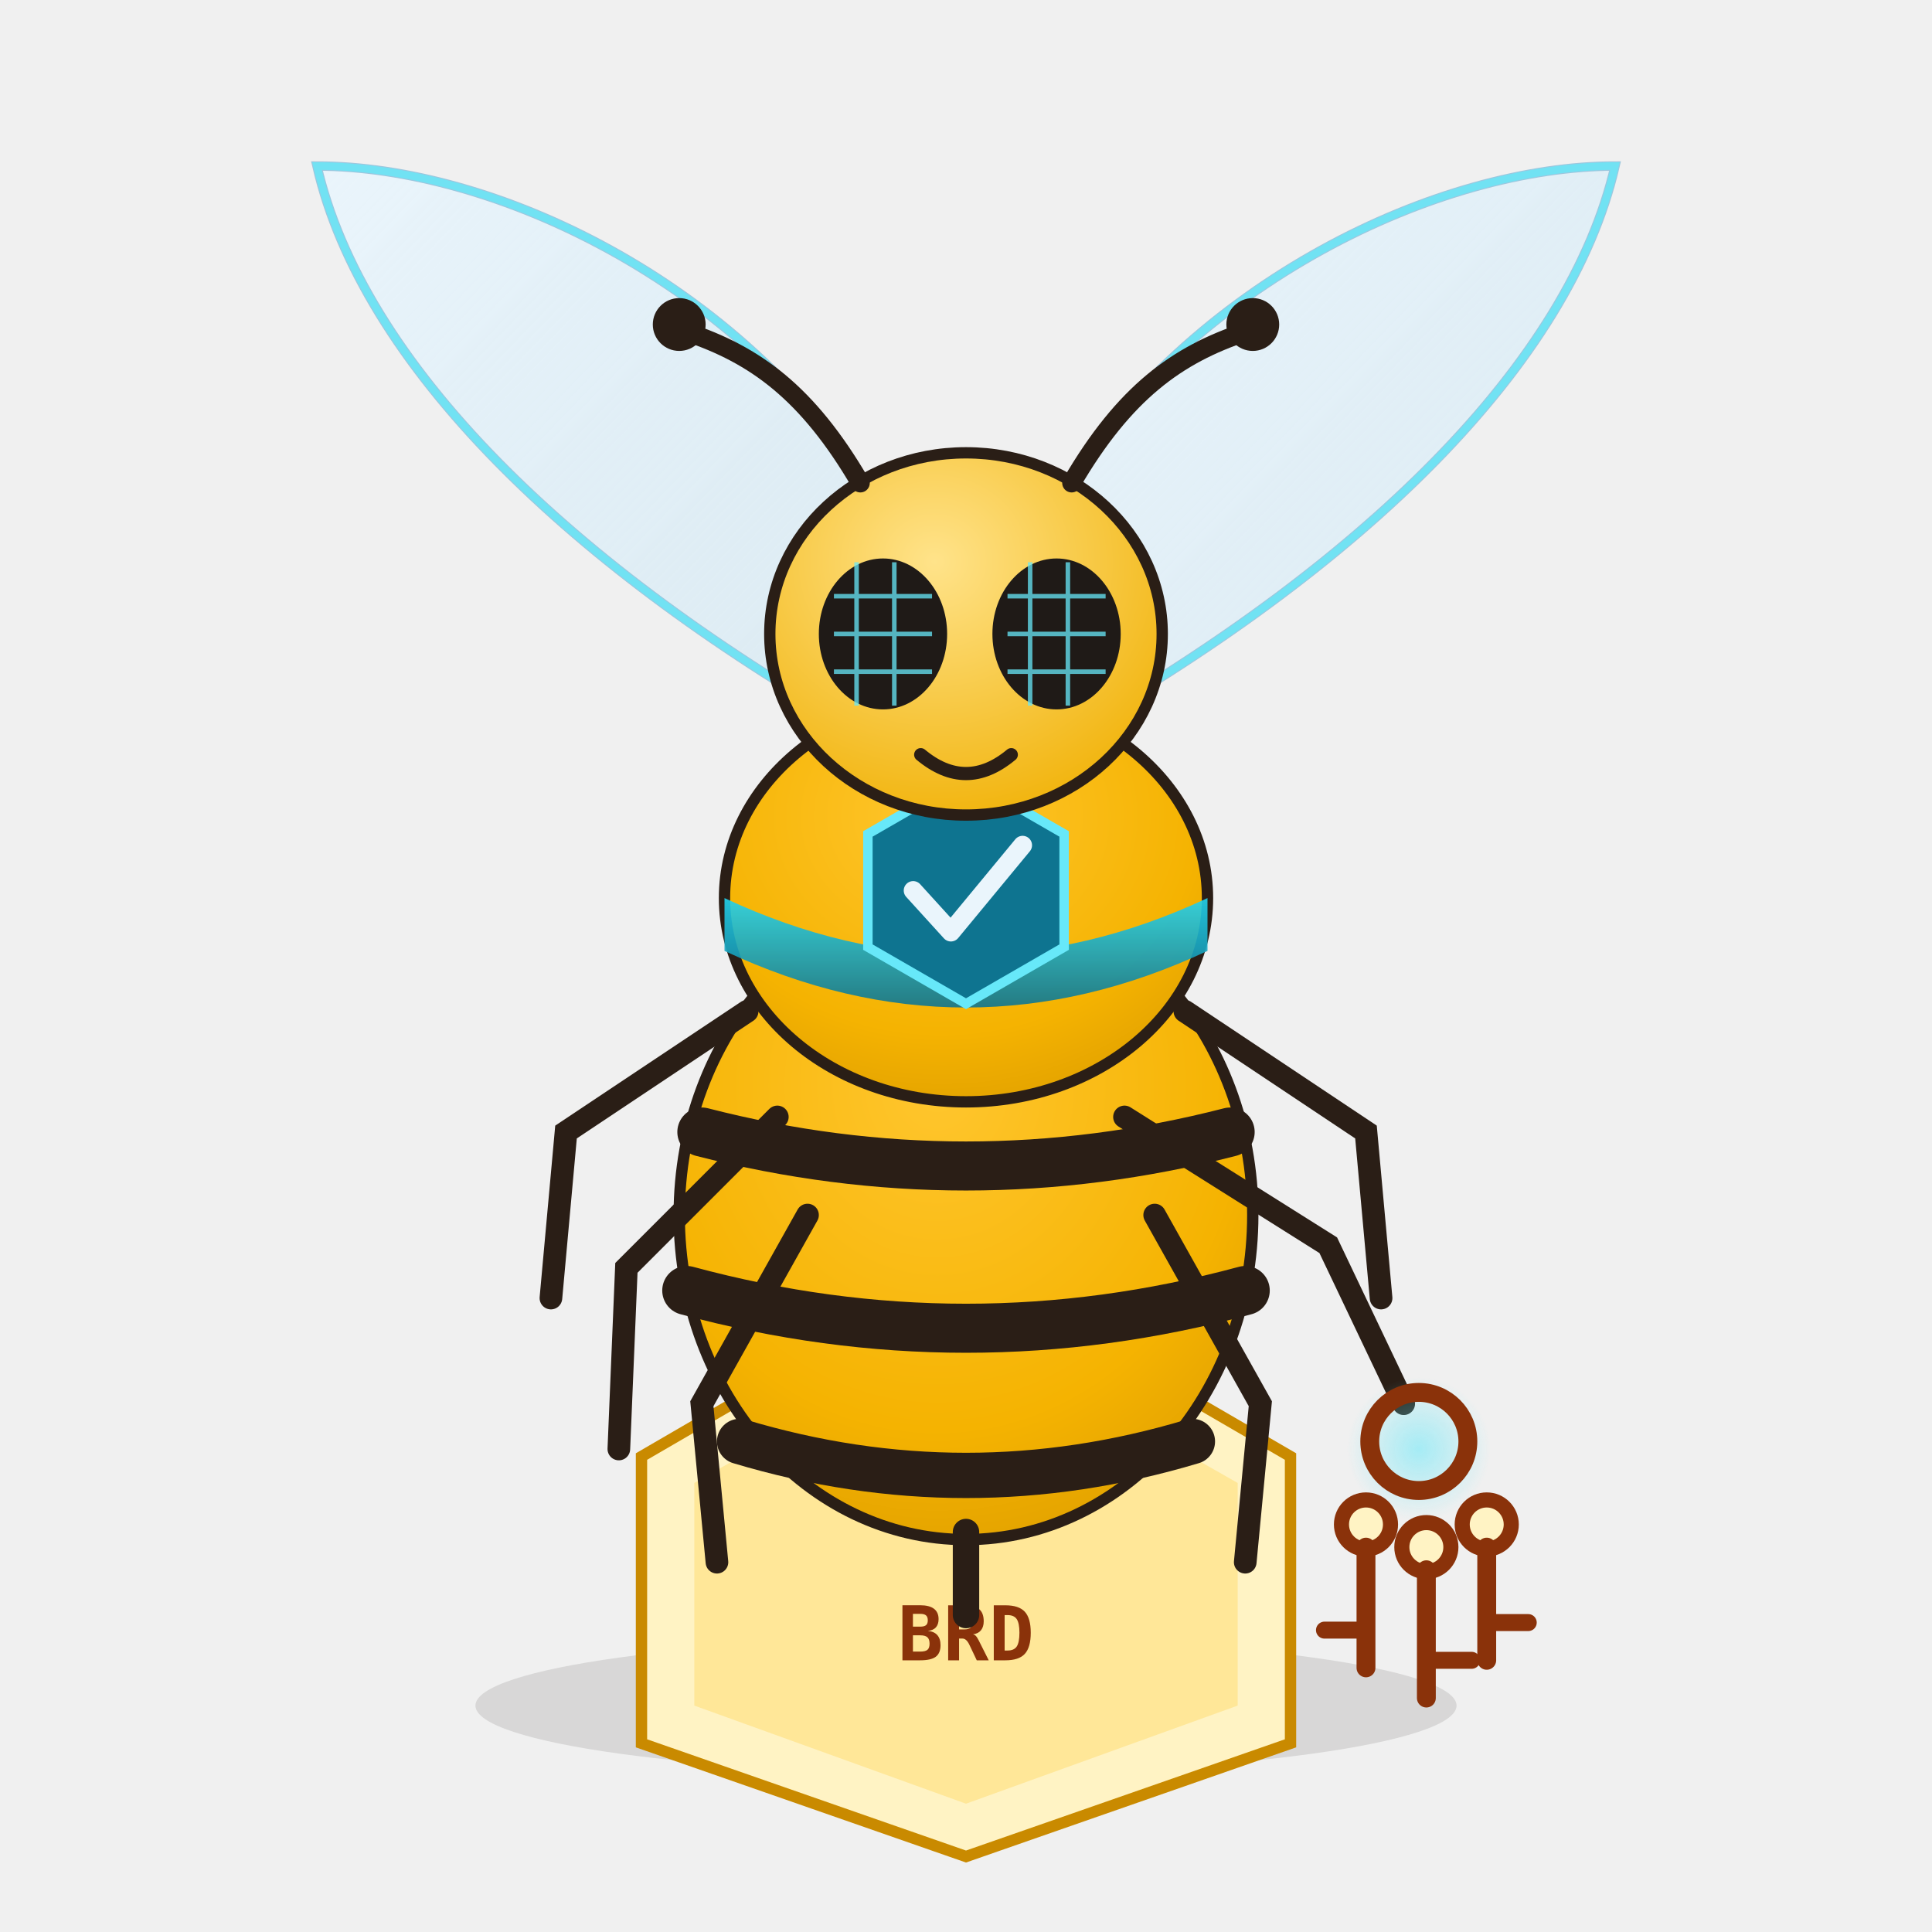
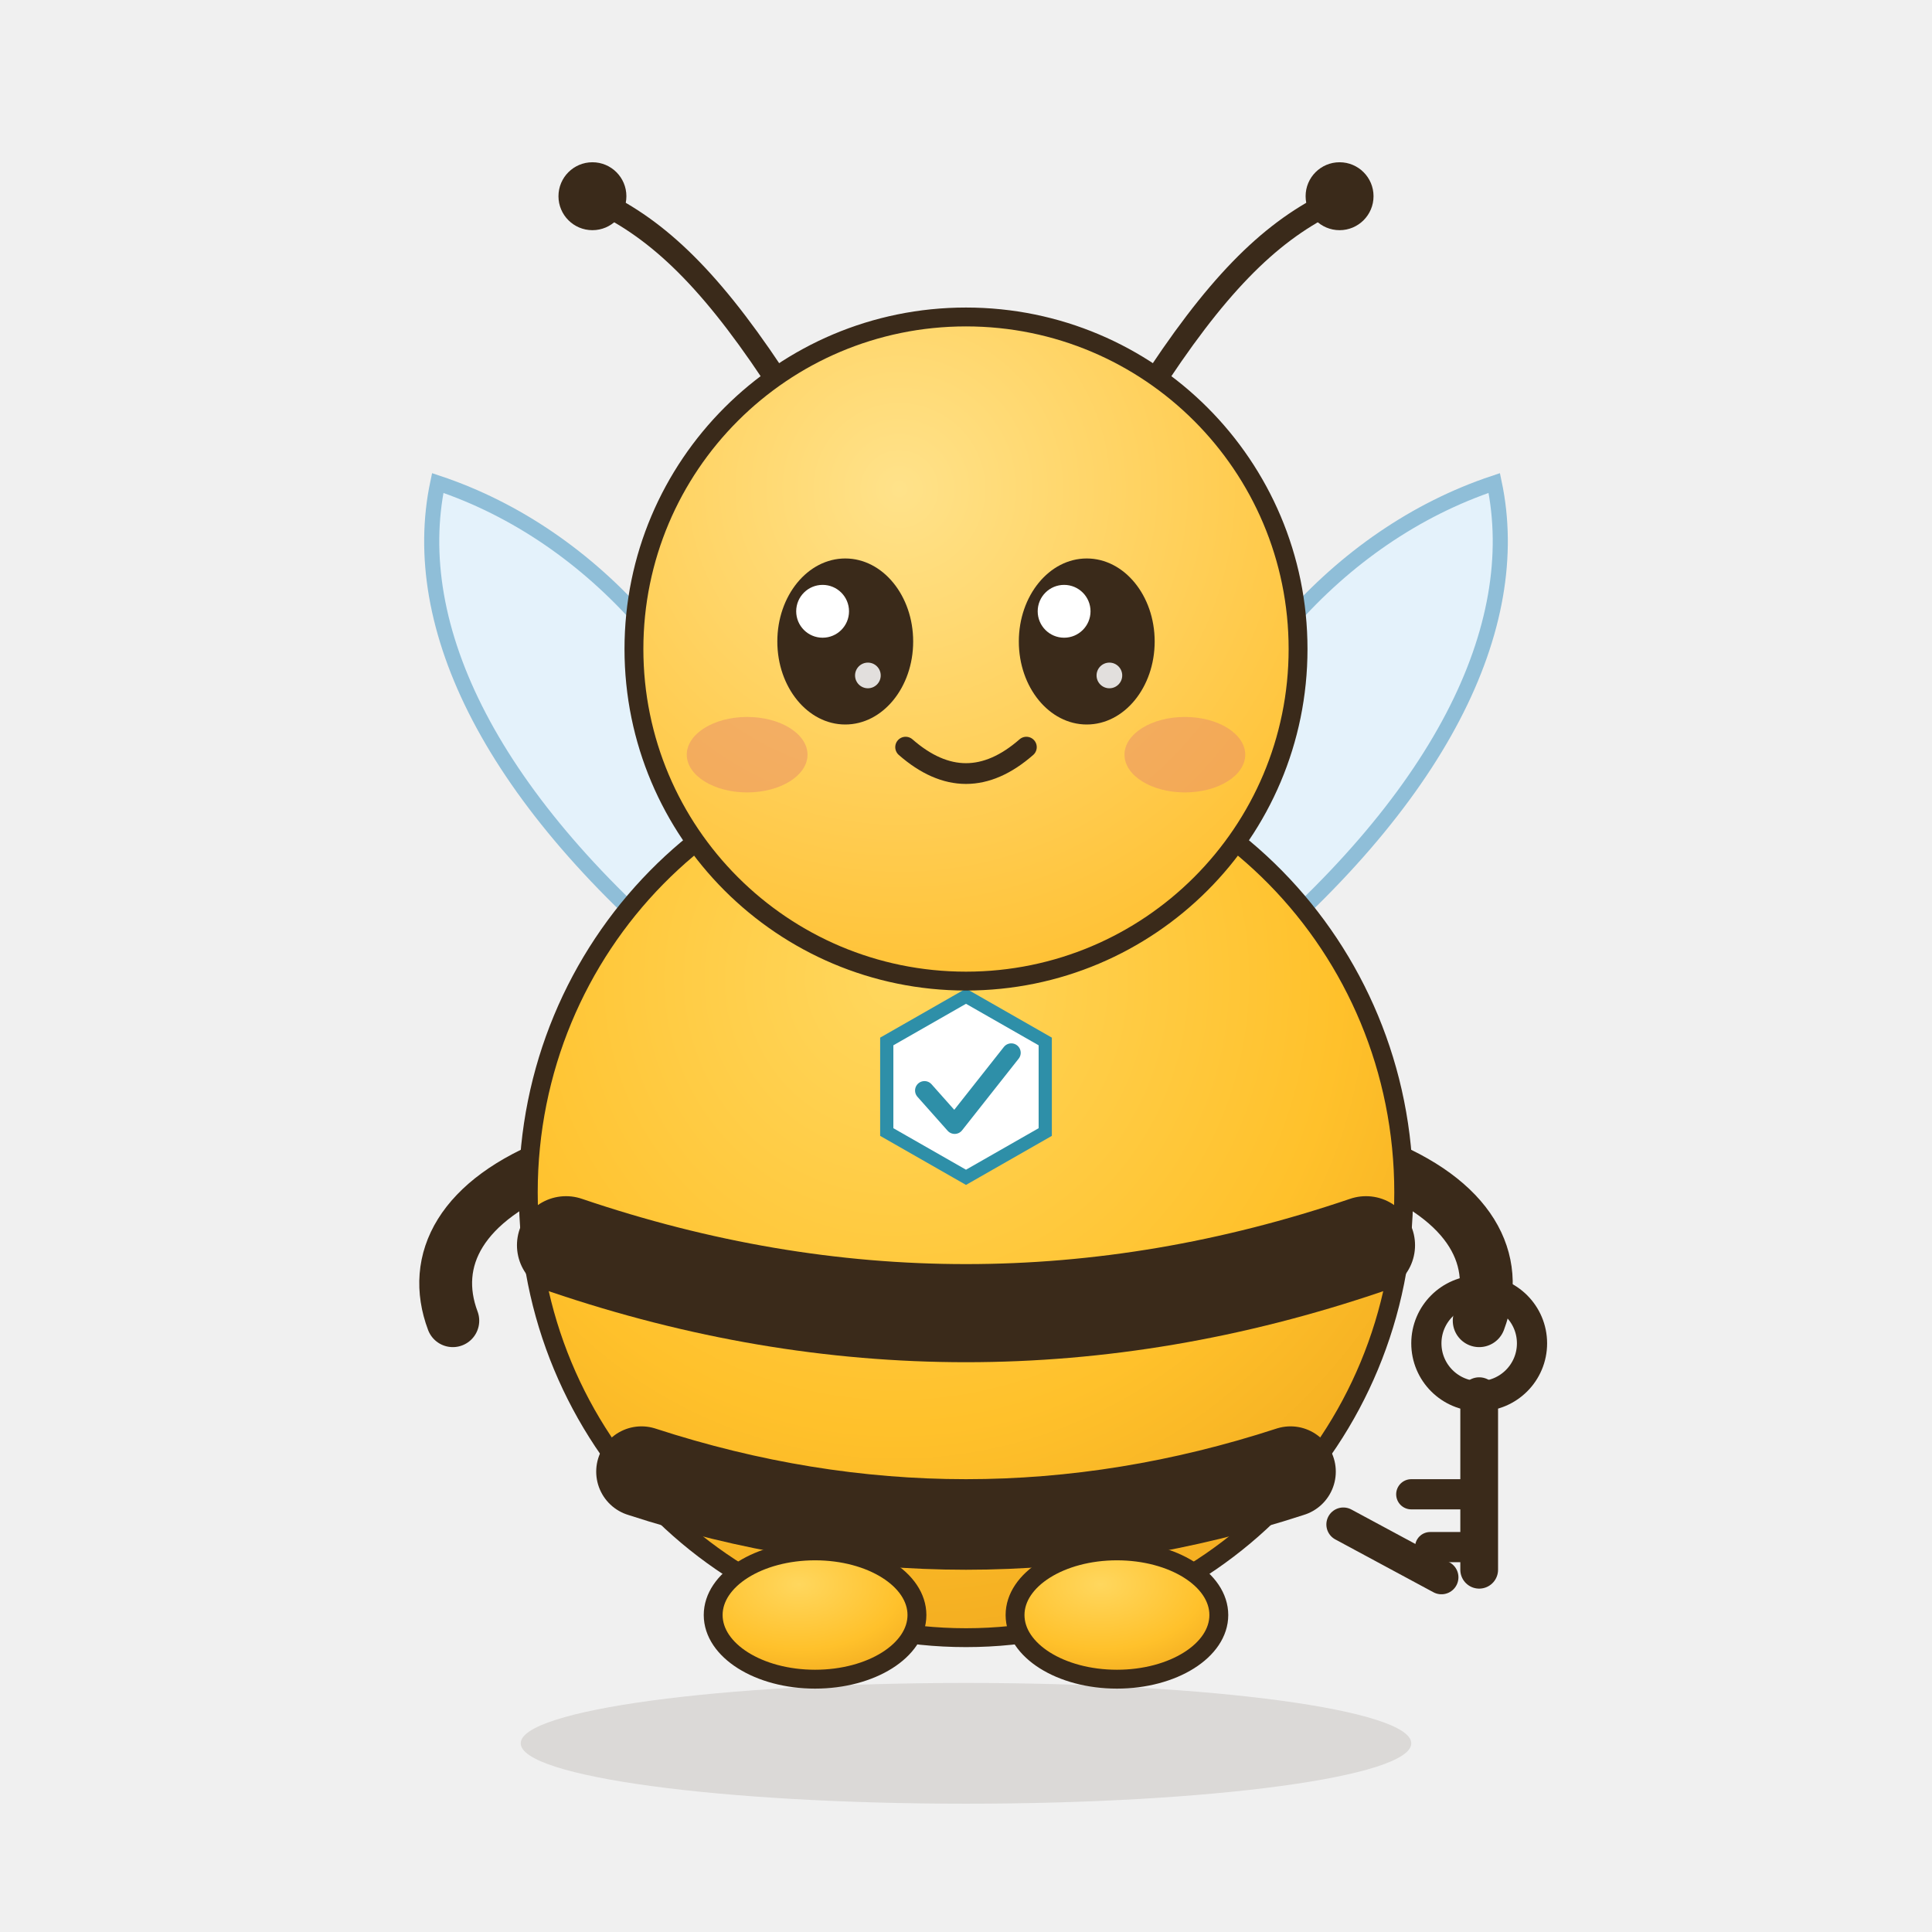
<svg xmlns="http://www.w3.org/2000/svg" viewBox="0 0 512 512" width="512" height="512" role="img" aria-label="阿守（Keeper）· 值守">
  <defs>
-     <radialGradient id="bodyGrad" cx="45%" cy="30%" r="78%">
-       <stop offset="0%" stop-color="#FFC62E" />
-       <stop offset="68%" stop-color="#F5B301" />
-       <stop offset="100%" stop-color="#DE9E00" />
+     <radialGradient id="bodyGrad" cx="42%" cy="26%" r="82%">
+       <stop offset="0%" stop-color="#FFD75E" />
+       <stop offset="62%" stop-color="#FFC12B" />
+       <stop offset="100%" stop-color="#F0A81E" />
    </radialGradient>
-     <radialGradient id="headGrad" cx="42%" cy="30%" r="80%">
-       <stop offset="0%" stop-color="#FFE38A" />
-       <stop offset="100%" stop-color="#F0AF00" />
+     <radialGradient id="headGrad" cx="40%" cy="26%" r="82%">
+       <stop offset="0%" stop-color="#FFE28A" />
+       <stop offset="100%" stop-color="#FFBF2E" />
    </radialGradient>
-     <linearGradient id="armorGrad" x1="0%" y1="0%" x2="0%" y2="100%">
-       <stop offset="0%" stop-color="#22D3EE" />
-       <stop offset="100%" stop-color="#0E7490" />
-     </linearGradient>
-     <linearGradient id="wingGrad" x1="0%" y1="0%" x2="100%" y2="100%">
-       <stop offset="0%" stop-color="#EAF5FC" stop-opacity="0.95" />
-       <stop offset="100%" stop-color="#CFE8F5" stop-opacity="0.55" />
-     </linearGradient>
    <radialGradient id="glowGrad" cx="50%" cy="50%" r="50%">
-       <stop offset="0%" stop-color="#67E8F9" stop-opacity="0.55" />
-       <stop offset="100%" stop-color="#67E8F9" stop-opacity="0" />
+       <stop offset="0%" stop-color="#F0C64A" stop-opacity="0.55" />
+       <stop offset="100%" stop-color="#F0C64A" stop-opacity="0" />
    </radialGradient>
  </defs>
-   <ellipse cx="256" cy="452" rx="130" ry="18" fill="#1F1A17" opacity="0.12" />
-   <polygon points="256,336 342,386 342,462 256,492 170,462 170,386" fill="#FFF3C4" stroke="#C98A00" stroke-width="3" />
-   <polygon points="256,352 328,393 328,452 256,478 184,452 184,393" fill="#FFE38A" opacity="0.75" />
-   <text x="256" y="440" text-anchor="middle" font-family="ui-monospace, Menlo, Consolas, monospace" font-size="20" font-weight="700" fill="#8A320A">BRD</text>
+   <ellipse cx="256" cy="462" rx="118" ry="16" fill="#3A2A1A" opacity="0.12" />
  <g>
-     <path d="M232,196 C150,150 96,96 84,44 C130,44 196,74 232,132 Z" fill="url(#wingGrad)" stroke="#9CC7DE" stroke-width="2.5" />
-     <path d="M280,196 C362,150 416,96 428,44 C382,44 316,74 280,132 Z" fill="url(#wingGrad)" stroke="#9CC7DE" stroke-width="2.5" />
-     <path d="M232,196 C150,150 96,96 84,44 C130,44 196,74 232,132 Z" fill="none" stroke="#67E8F9" stroke-width="2" opacity="0.8" />
-     <path d="M280,196 C362,150 416,96 428,44 C382,44 316,74 280,132 Z" fill="none" stroke="#67E8F9" stroke-width="2" opacity="0.8" />
+     <path d="M186,258 C130,212 108,166 116,128 C158,142 190,180 202,224 Z" fill="#E4F2FB" stroke="#8FBED8" stroke-width="4" />
+     <path d="M326,258 C382,212 404,166 396,128 C354,142 322,180 310,224 Z" fill="#E4F2FB" stroke="#8FBED8" stroke-width="4" />
+   </g>
+   <g stroke="#3A2A1A" stroke-width="14" stroke-linecap="round" fill="none">
+     <path d="M148,308 C122,318 114,334 120,350" />
+     <path d="M364,308 C390,318 398,334 392,350" />
  </g>
  <g>
-     <ellipse cx="256" cy="322" rx="76" ry="86" fill="url(#bodyGrad)" stroke="#2A1E16" stroke-width="3" />
-     <path d="M186,300 Q256,318 326,300" fill="none" stroke="#2A1E16" stroke-width="13" stroke-linecap="round" />
-     <path d="M182,342 Q256,362 330,342" fill="none" stroke="#2A1E16" stroke-width="13" stroke-linecap="round" />
-     <path d="M196,382 Q256,400 316,382" fill="none" stroke="#2A1E16" stroke-width="12" stroke-linecap="round" />
-     <path d="M256,406 L256,428" stroke="#2A1E16" stroke-width="7" stroke-linecap="round" />
+     <ellipse cx="256" cy="316" rx="116" ry="118" fill="url(#bodyGrad)" stroke="#3A2A1A" stroke-width="5" />
+     <path d="M150,330 Q256,366 362,330" fill="none" stroke="#3A2A1A" stroke-width="26" stroke-linecap="round" />
+     <path d="M170,390 Q256,418 342,390" fill="none" stroke="#3A2A1A" stroke-width="24" stroke-linecap="round" />
+     <path d="M356,404 L382,418" stroke="#3A2A1A" stroke-width="9" stroke-linecap="round" />
+     <ellipse cx="216" cy="428" rx="27" ry="17" fill="url(#bodyGrad)" stroke="#3A2A1A" stroke-width="5" />
+     <ellipse cx="296" cy="428" rx="27" ry="17" fill="url(#bodyGrad)" stroke="#3A2A1A" stroke-width="5" />
  </g>
  <g>
-     <ellipse cx="256" cy="238" rx="64" ry="54" fill="url(#bodyGrad)" stroke="#2A1E16" stroke-width="3" />
-     <path d="M192,238 Q256,268 320,238 L320,252 Q256,282 192,252 Z" fill="url(#armorGrad)" opacity="0.9" />
-     <polygon points="256,206 282,221 282,251 256,266 230,251 230,221" fill="#0E7490" stroke="#67E8F9" stroke-width="2.5" />
-     <path d="M242,236 L252,247 L271,224" fill="none" stroke="#EAF5FC" stroke-width="5" stroke-linecap="round" stroke-linejoin="round" />
-   </g>
-   <g stroke="#2A1E16" stroke-width="6" fill="none" stroke-linecap="round">
-     <path d="M206,296 L166,336 L164,384" />
-     <path d="M214,322 L186,372 L190,414" />
-     <path d="M314,268 L362,300 L366,344" />
-     <path d="M306,322 L334,372 L330,414" />
-     <path d="M198,268 L150,300 L146,344" />
+     <polygon points="256,264 277,276 277,300 256,312 235,300 235,276" fill="#FFFFFF" stroke="#2E8FA8" stroke-width="3.5" />
+     <path d="M245,289 L253,298 L268,279" fill="none" stroke="#2E8FA8" stroke-width="5" stroke-linecap="round" stroke-linejoin="round" />
  </g>
  <g>
-     <path d="M298,296 L352,330 L372,372" stroke="#2A1E16" stroke-width="6" fill="none" stroke-linecap="round" />
-     <circle cx="376" cy="384" r="19" fill="url(#glowGrad)" />
-     <circle cx="376" cy="382" r="13" fill="none" stroke="#8A320A" stroke-width="5" />
-     <g stroke="#8A320A" fill="none" stroke-linecap="round">
-       <circle cx="362" cy="404" r="6.5" stroke-width="4" fill="#FFF3C4" />
-       <path d="M362,410 L362,442" stroke-width="5" />
-       <path d="M362,432 L351,432" stroke-width="4.5" />
-       <circle cx="378" cy="410" r="6.5" stroke-width="4" fill="#FFF3C4" />
-       <path d="M378,416 L378,450" stroke-width="5" />
-       <path d="M378,440 L390,440" stroke-width="4.5" />
-       <circle cx="394" cy="404" r="6.5" stroke-width="4" fill="#FFF3C4" />
-       <path d="M394,410 L394,440" stroke-width="5" />
-       <path d="M394,430 L405,430" stroke-width="4.5" />
-     </g>
+     <circle cx="392" cy="356" r="14" fill="none" stroke="#3A2A1A" stroke-width="8" />
+     <path d="M392,370 L392,416" stroke="#3A2A1A" stroke-width="10" stroke-linecap="round" />
+     <path d="M392,396 L374,396" stroke="#3A2A1A" stroke-width="8" stroke-linecap="round" />
+     <path d="M392,410 L379,410" stroke="#3A2A1A" stroke-width="8" stroke-linecap="round" />
  </g>
  <g transform="">
-     <ellipse cx="256" cy="168" rx="52" ry="48" fill="url(#headGrad)" stroke="#2A1E16" stroke-width="3" />
-     <path d="M228,128 C214,104 200,94 182,88" stroke="#2A1E16" stroke-width="5" fill="none" stroke-linecap="round" />
-     <path d="M284,128 C298,104 312,94 330,88" stroke="#2A1E16" stroke-width="5" fill="none" stroke-linecap="round" />
-     <circle cx="180" cy="86" r="7" fill="#2A1E16" />
-     <circle cx="332" cy="86" r="7" fill="#2A1E16" />
-     <ellipse cx="234" cy="168" rx="17" ry="20" fill="#1F1A17" />
-     <g stroke="#67E8F9" stroke-width="1.2" opacity="0.75">
-       <path d="M221,158 H247 M221,168 H247 M221,178 H247" />
-       <path d="M227,149 V187 M237,149 V187" />
-     </g>
-     <ellipse cx="280" cy="168" rx="17" ry="20" fill="#1F1A17" />
-     <g stroke="#67E8F9" stroke-width="1.2" opacity="0.75">
-       <path d="M267,158 H293 M267,168 H293 M267,178 H293" />
-       <path d="M273,149 V187 M283,149 V187" />
-     </g>
-     <path d="M244,200 Q256,210 268,200" fill="none" stroke="#2A1E16" stroke-width="3.5" stroke-linecap="round" />
-     <animateTransform attributeName="transform" type="translate" values="0,0; 0,-3; 0,0" dur="2.4s" repeatCount="indefinite" />
+     <path d="M208,104 C190,76 176,62 160,54" stroke="#3A2A1A" stroke-width="6" fill="none" stroke-linecap="round" />
+     <path d="M304,104 C322,76 336,62 352,54" stroke="#3A2A1A" stroke-width="6" fill="none" stroke-linecap="round" />
+     <circle cx="157" cy="52" r="9" fill="#3A2A1A" />
+     <circle cx="355" cy="52" r="9" fill="#3A2A1A" />
+     <circle cx="256" cy="172" r="88" fill="url(#headGrad)" stroke="#3A2A1A" stroke-width="5" />
+     <ellipse cx="198" cy="200" rx="16" ry="10" fill="#E88B6A" opacity="0.5" />
+     <ellipse cx="314" cy="200" rx="16" ry="10" fill="#E88B6A" opacity="0.5" />
+     <ellipse cx="224" cy="170" rx="18" ry="22" fill="#3A2A1A" />
+     <circle cx="218" cy="162" r="7" fill="#FFFFFF" />
+     <circle cx="230" cy="179" r="3.4" fill="#FFFFFF" opacity="0.85" />
+     <ellipse cx="288" cy="170" rx="18" ry="22" fill="#3A2A1A" />
+     <circle cx="282" cy="162" r="7" fill="#FFFFFF" />
+     <circle cx="294" cy="179" r="3.4" fill="#FFFFFF" opacity="0.85" />
+     <path d="M240,198 Q256,212 272,198" fill="none" stroke="#3A2A1A" stroke-width="5.5" stroke-linecap="round" />
+     <animateTransform attributeName="transform" type="translate" values="0,0; 0,-4; 0,0" dur="2.6s" repeatCount="indefinite" />
  </g>
</svg>
